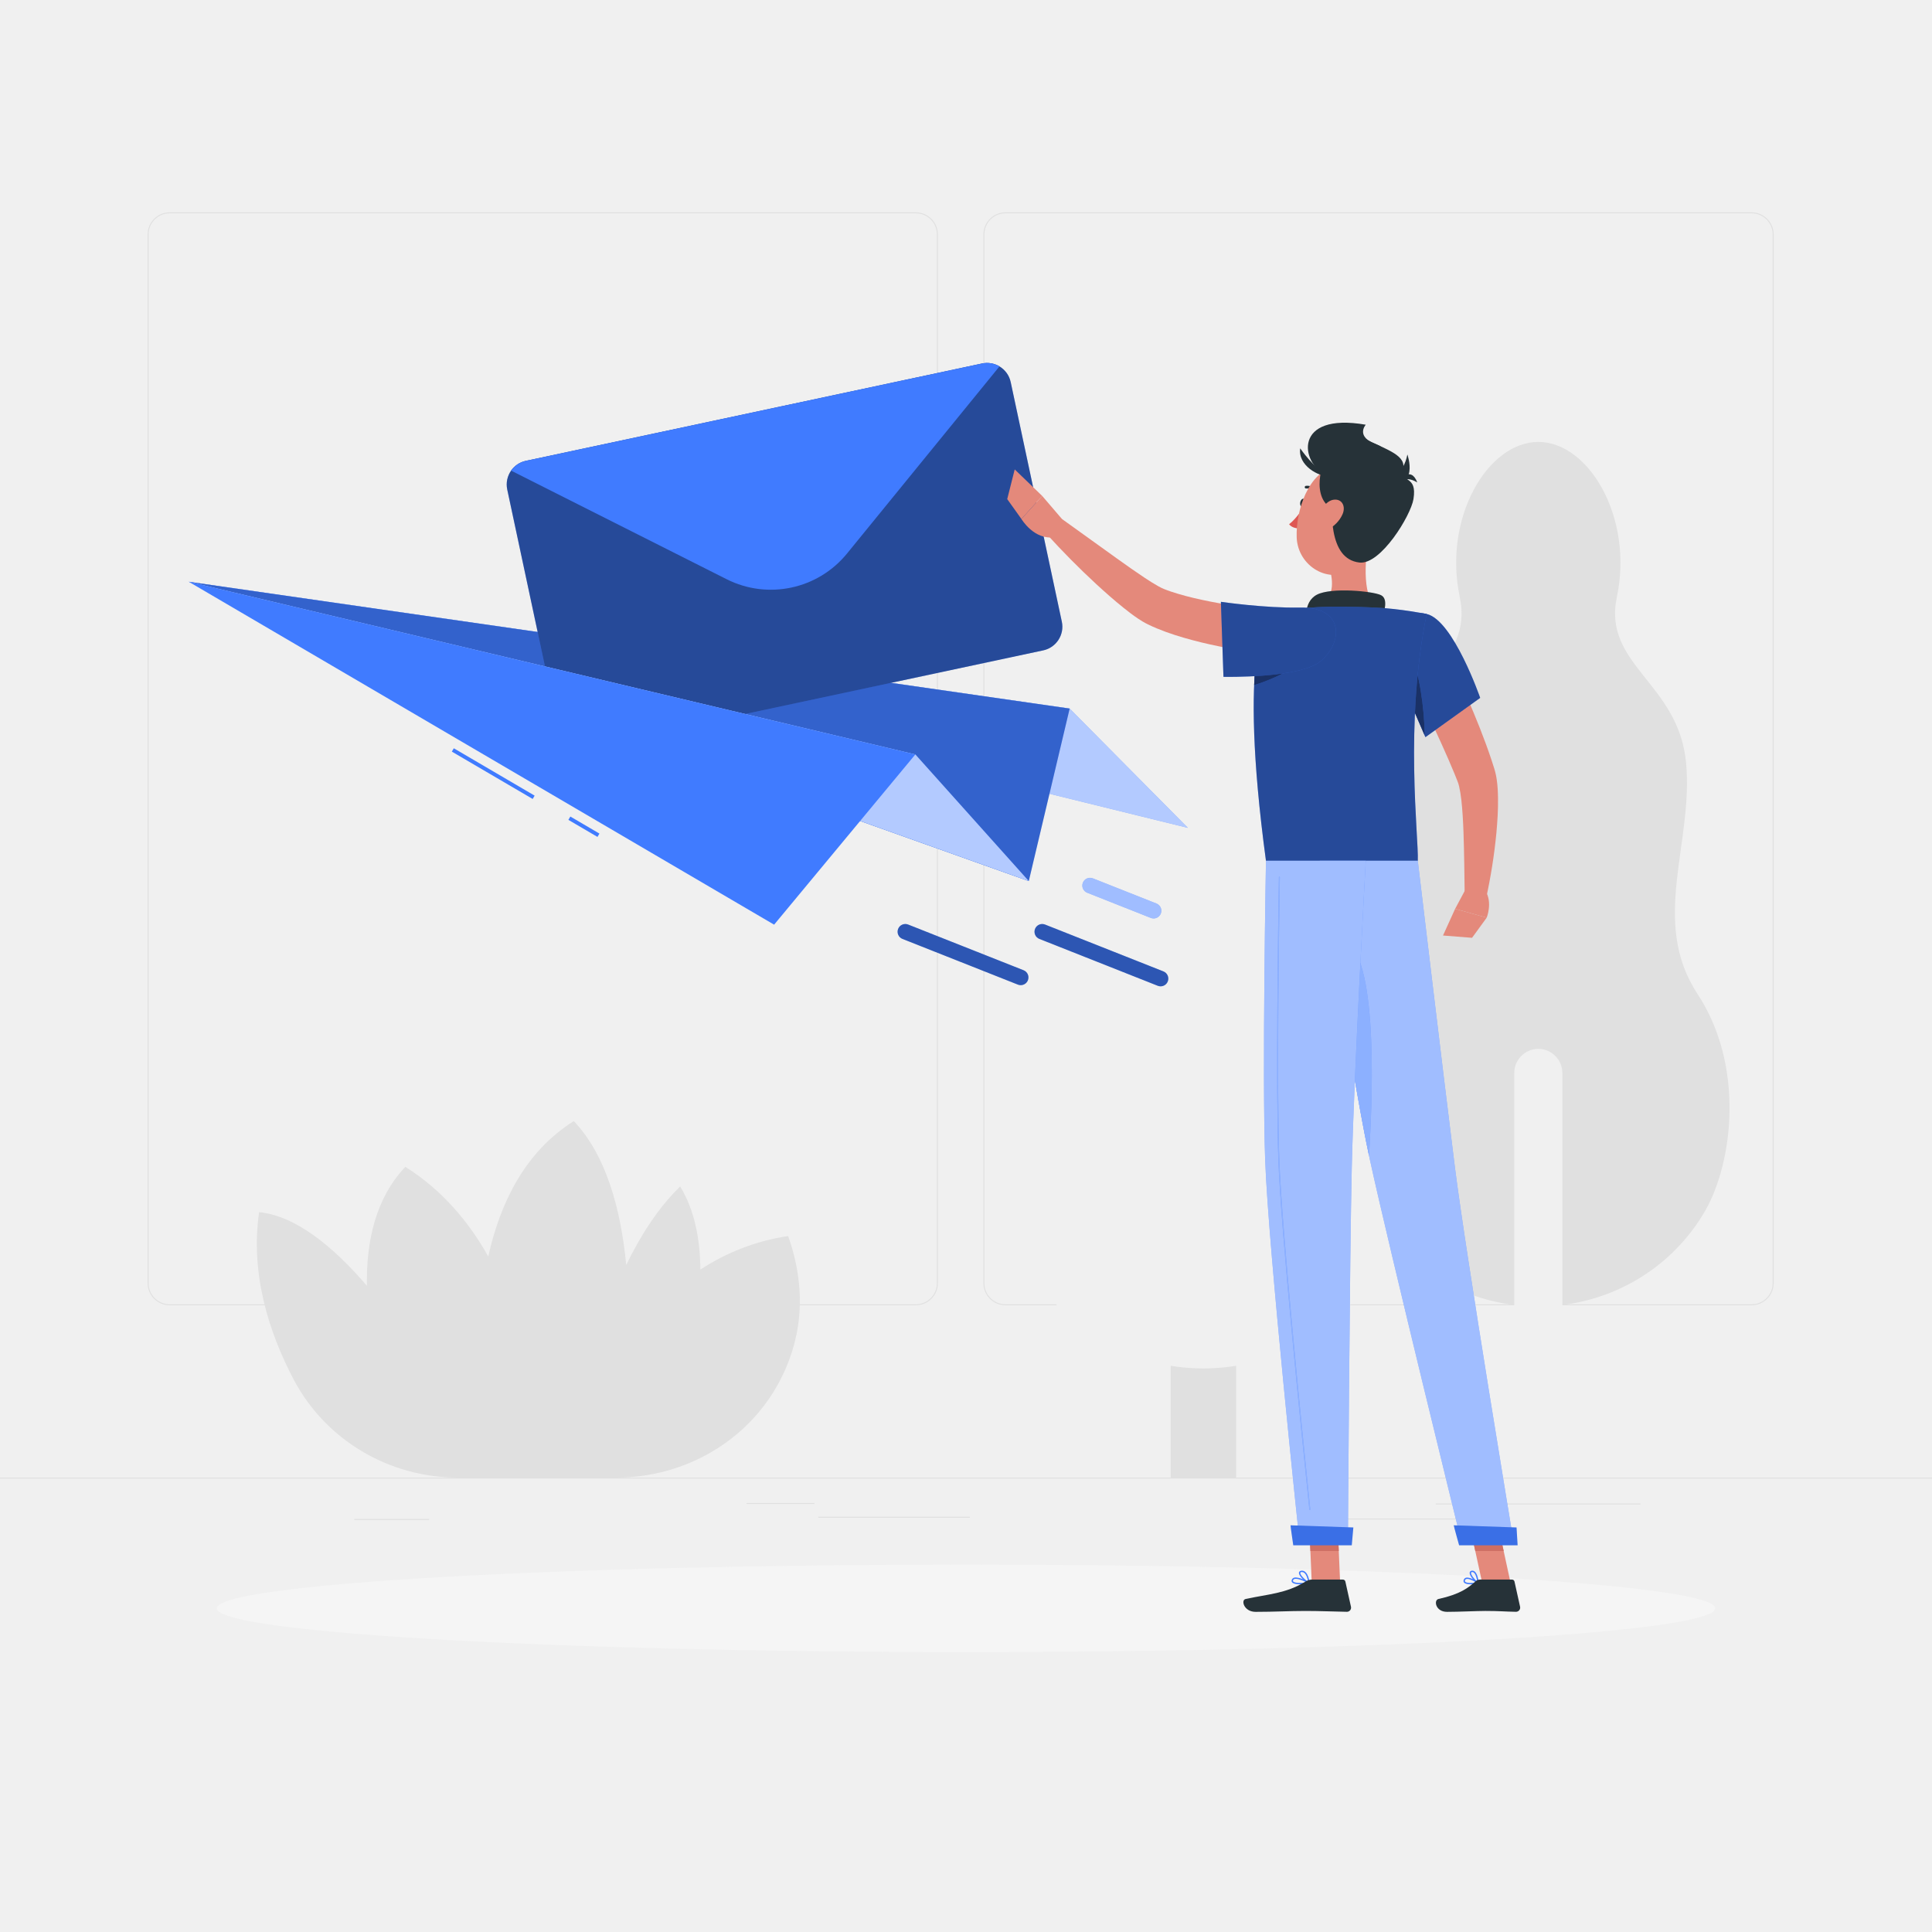
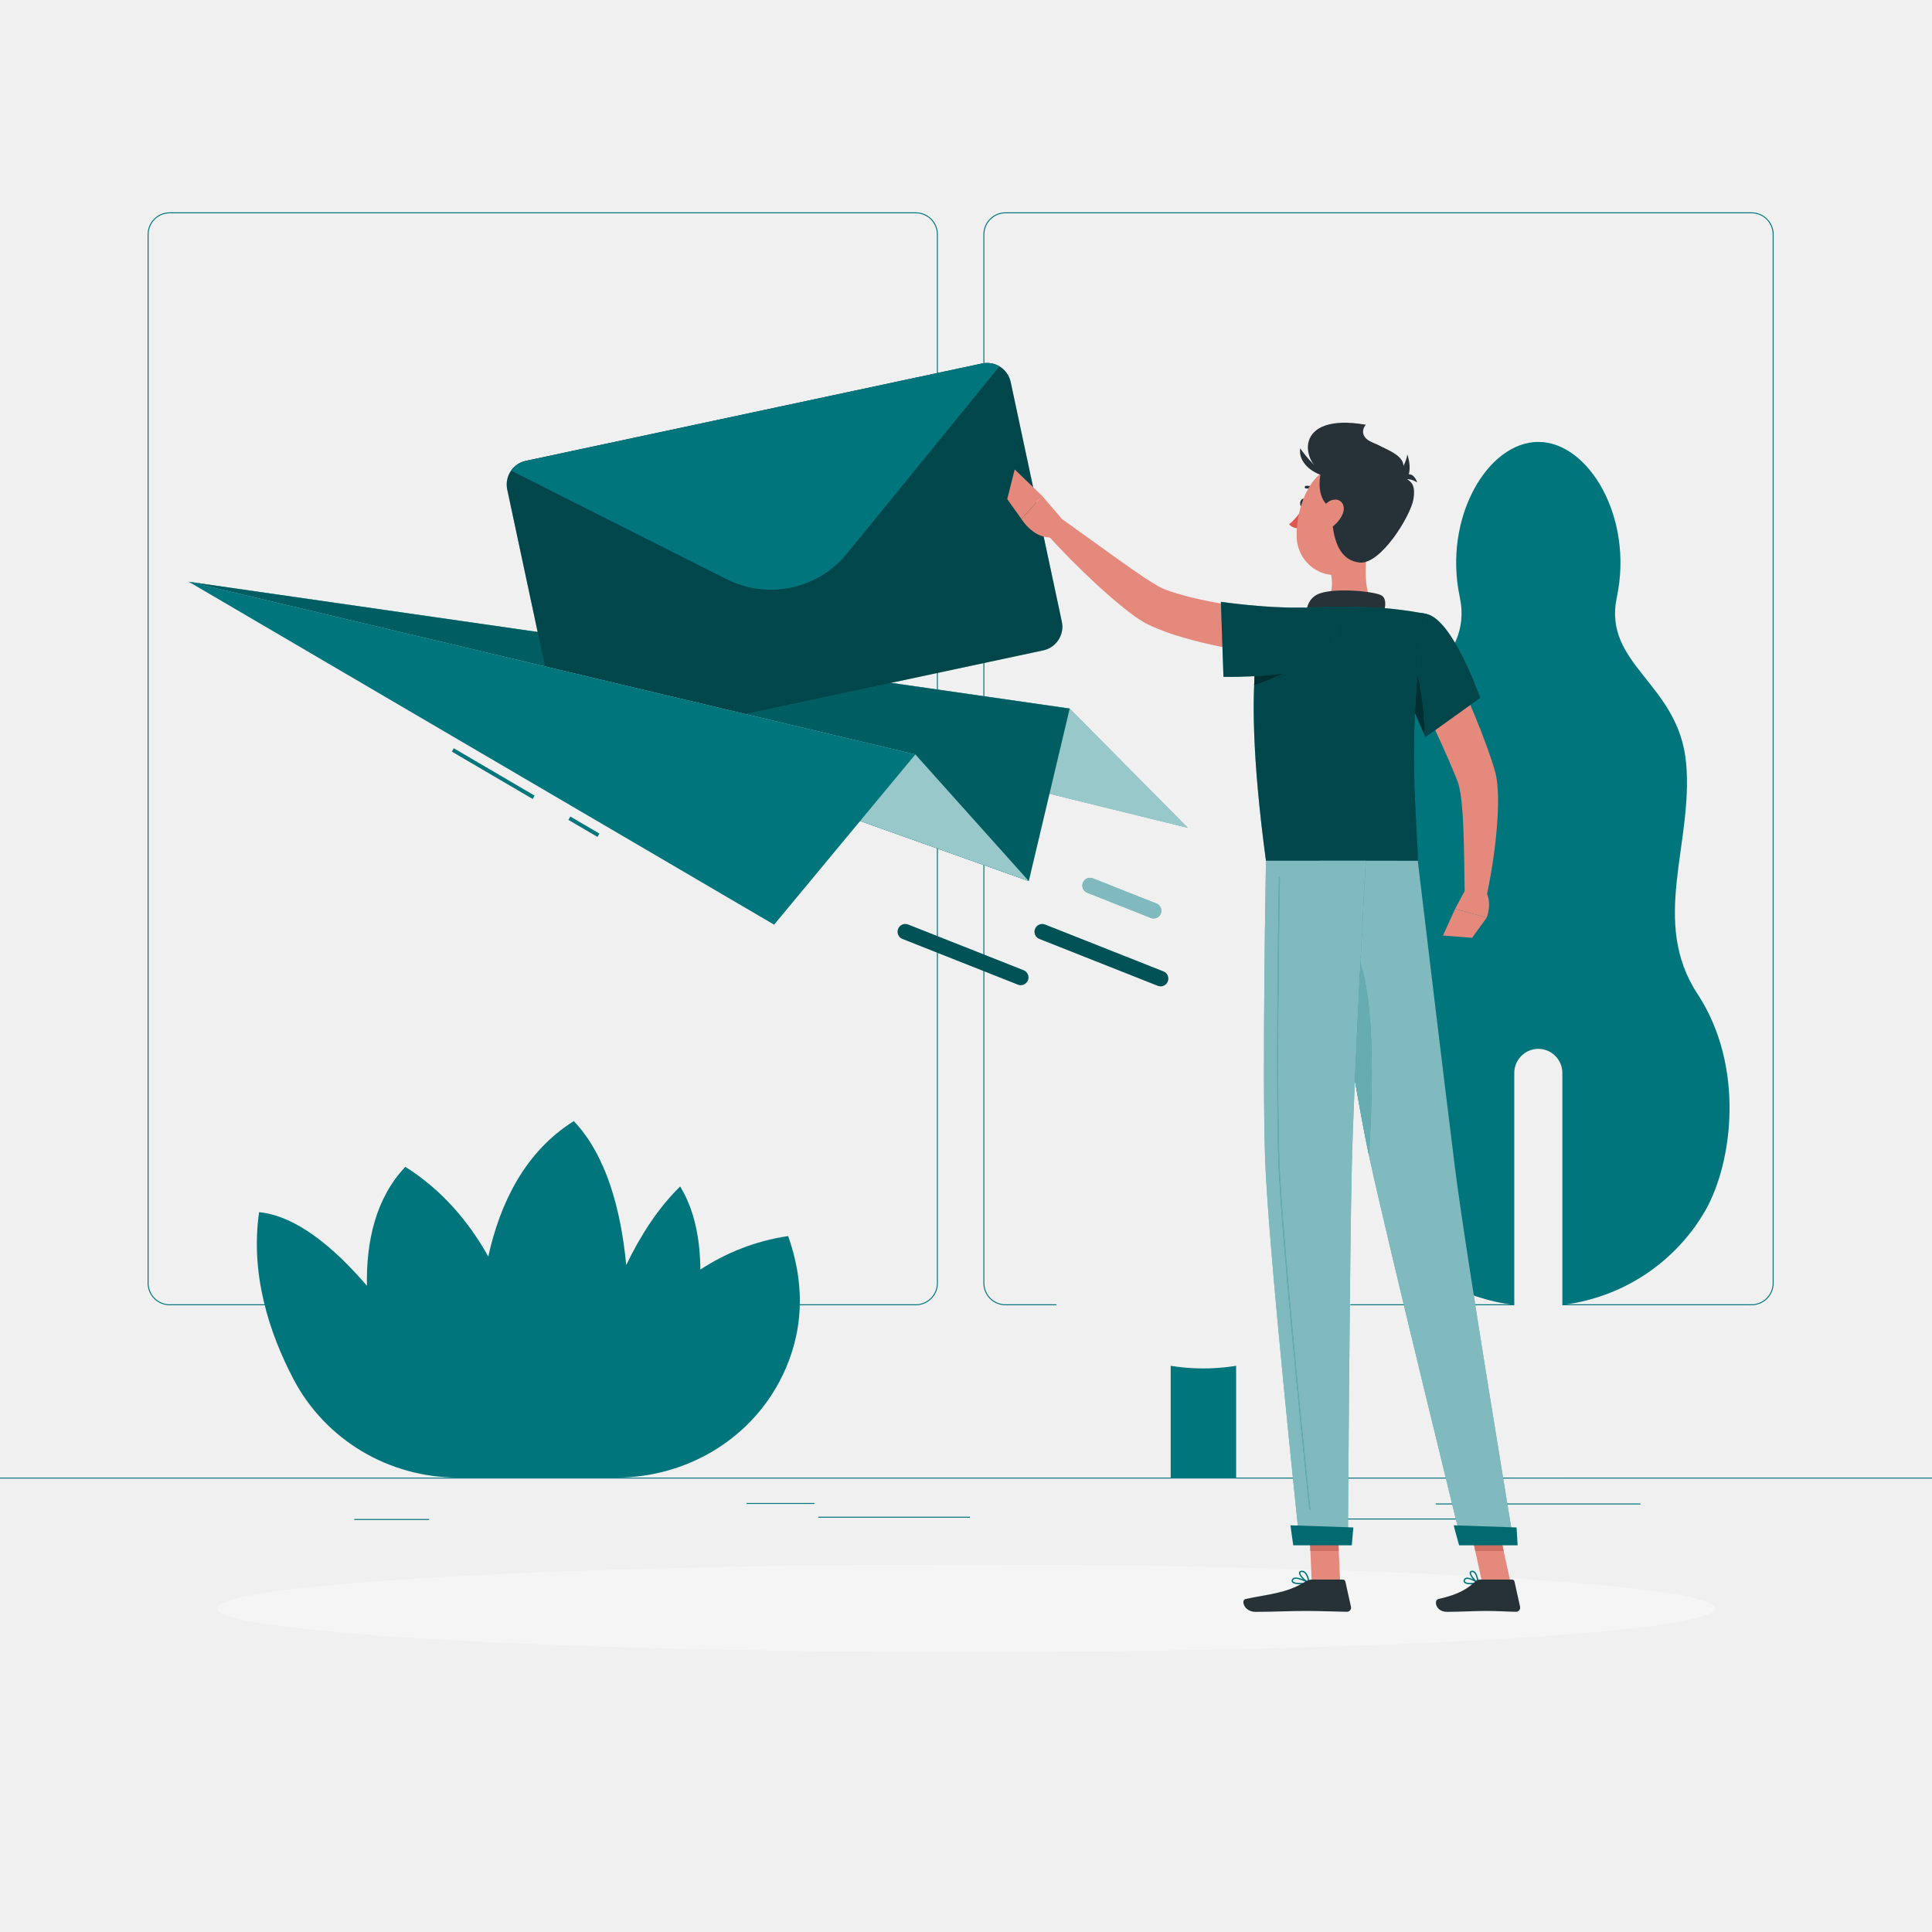
<svg xmlns="http://www.w3.org/2000/svg" version="1.1" x="0px" y="0px" viewBox="0 0 500 500" style="enable-background:new 0 0 500 500;" xml:space="preserve">
  <g id="Background_Complete">
    <g>
      <g>
        <g>
          <g>
-             <rect y="382.398" style="fill:#E0E0E0;" width="500" height="0.25" />
-             <rect x="343.263" y="392.989" style="fill:#E0E0E0;" width="34.404" height="0.25" />
-             <rect x="91.681" y="393.114" style="fill:#E0E0E0;" width="19.359" height="0.25" />
-             <rect x="211.761" y="392.528" style="fill:#E0E0E0;" width="39.239" height="0.25" />
-             <rect x="193.22" y="388.972" style="fill:#E0E0E0;" width="17.541" height="0.25" />
-             <rect x="371.57" y="389.097" style="fill:#E0E0E0;" width="52.985" height="0.25" />
-             <path style="fill:#E0E0E0;" d="M237.014,337.8H43.915c-3.147,0-5.708-2.561-5.708-5.708V60.66c0-3.147,2.561-5.708,5.708-5.708       h193.099c3.146,0,5.707,2.561,5.707,5.708v271.432C242.721,335.239,240.16,337.8,237.014,337.8z M43.915,55.203       c-3.01,0-5.458,2.448-5.458,5.458v271.432c0,3.01,2.448,5.458,5.458,5.458h193.099c3.009,0,5.457-2.448,5.457-5.458V60.66       c0-3.009-2.448-5.458-5.457-5.458H43.915z" />
-             <path style="fill:#E0E0E0;" d="M453.31,337.8H260.212c-3.146,0-5.707-2.561-5.707-5.708V60.66c0-3.147,2.561-5.708,5.707-5.708       H453.31c3.148,0,5.708,2.561,5.708,5.708v271.432C459.019,335.239,456.458,337.8,453.31,337.8z M260.212,55.203       c-3.009,0-5.457,2.448-5.457,5.458v271.432c0,3.01,2.448,5.458,5.457,5.458H453.31c3.01,0,5.458-2.448,5.458-5.458V60.66       c0-3.009-2.448-5.458-5.458-5.458H260.212z" />
+             <rect y="382.398" style="fill:#00757C;" width="500" height="0.25" />
+             <rect x="343.263" y="392.989" style="fill:#00757C;" width="34.404" height="0.25" />
+             <rect x="91.681" y="393.114" style="fill:#00757C;" width="19.359" height="0.25" />
+             <rect x="211.761" y="392.528" style="fill:#00757C;" width="39.239" height="0.25" />
+             <rect x="193.22" y="388.972" style="fill:#00757C;" width="17.541" height="0.25" />
+             <rect x="371.57" y="389.097" style="fill:#00757C;" width="52.985" height="0.25" />
+             <path style="fill:#00757C;" d="M237.014,337.8H43.915c-3.147,0-5.708-2.561-5.708-5.708V60.66c0-3.147,2.561-5.708,5.708-5.708       h193.099c3.146,0,5.707,2.561,5.707,5.708v271.432C242.721,335.239,240.16,337.8,237.014,337.8z M43.915,55.203       c-3.01,0-5.458,2.448-5.458,5.458v271.432c0,3.01,2.448,5.458,5.458,5.458h193.099c3.009,0,5.457-2.448,5.457-5.458V60.66       c0-3.009-2.448-5.458-5.457-5.458H43.915z" />
+             <path style="fill:#00757C;" d="M453.31,337.8H260.212c-3.146,0-5.707-2.561-5.707-5.708V60.66c0-3.147,2.561-5.708,5.707-5.708       H453.31c3.148,0,5.708,2.561,5.708,5.708v271.432C459.019,335.239,456.458,337.8,453.31,337.8z M260.212,55.203       c-3.009,0-5.457,2.448-5.457,5.458v271.432c0,3.01,2.448,5.458,5.457,5.458H453.31c3.01,0,5.458-2.448,5.458-5.458V60.66       c0-3.009-2.448-5.458-5.458-5.458H260.212z" />
          </g>
        </g>
      </g>
      <g>
        <g>
-           <path style="fill:#E0E0E0;" d="M439.313,257.228c-12.306-18.727-1.07-38.863-2.943-59.695      c-1.873-20.832-21.67-25.38-17.924-43.037c4.343-20.473-7.223-40.129-20.332-40.129c-13.109,0-24.675,19.656-20.332,40.129      c3.745,17.657-16.052,22.205-17.925,43.037c-1.873,20.832,9.364,40.967-2.943,59.695c-12.306,18.727-9.077,43.533-2.14,55.843      c1.911,3.391,4.16,6.394,6.613,9.05c19.681,21.314,53.774,21.314,73.455,0c2.452-2.656,4.702-5.658,6.613-9.05      C448.39,300.761,451.62,275.955,439.313,257.228z" />
+           <path style="fill:#00757C;" d="M439.313,257.228c-12.306-18.727-1.07-38.863-2.943-59.695      c-1.873-20.832-21.67-25.38-17.924-43.037c4.343-20.473-7.223-40.129-20.332-40.129c-13.109,0-24.675,19.656-20.332,40.129      c3.745,17.657-16.052,22.205-17.925,43.037c-1.873,20.832,9.364,40.967-2.943,59.695c-12.306,18.727-9.077,43.533-2.14,55.843      c1.911,3.391,4.16,6.394,6.613,9.05c19.681,21.314,53.774,21.314,73.455,0c2.452-2.656,4.702-5.658,6.613-9.05      C448.39,300.761,451.62,275.955,439.313,257.228z" />
          <path style="fill:#F0F0F0;" d="M404.333,382.398h-12.44V277.664c0-3.421,2.799-6.22,6.22-6.22h0c3.421,0,6.22,2.799,6.22,6.22      V382.398z" />
        </g>
        <g>
-           <path style="fill:#E0E0E0;" d="M319.909,382.398h-16.936V277.672c0-4.658,3.811-8.468,8.468-8.468l0,0      c4.658,0,8.468,3.811,8.468,8.468V382.398z" />
+           <path style="fill:#00757C;" d="M319.909,382.398h-16.936V277.672c0-4.658,3.811-8.468,8.468-8.468l0,0      c4.658,0,8.468,3.811,8.468,8.468V382.398z" />
          <circle style="fill:#F0F0F0;" cx="311.441" cy="301.979" r="52.168" />
          <ellipse transform="matrix(0.2411 -0.9705 0.9705 0.2411 -5.3395 555.9239)" style="fill:#F0F0F0;" cx="352.79" cy="281.376" rx="20.558" ry="20.558" />
          <ellipse transform="matrix(0.1608 -0.987 0.987 0.1608 -39.7411 491.6678)" style="fill:#F0F0F0;" cx="269.253" cy="269.204" rx="12.172" ry="12.173" />
          <circle style="fill:#F0F0F0;" cx="282.484" cy="262.901" r="8.543" />
        </g>
-         <path style="fill:#E0E0E0;" d="M203.97,319.892c-8.686,1.291-16.215,4.439-22.716,8.668c-0.062-7.915-1.511-15.433-5.231-21.504     c-5.663,5.519-10.25,12.656-13.955,20.333c-1.388-14.433-5.177-28.416-13.568-37.254c-12.572,7.908-19.052,21.089-22.134,35.048     c-5.009-8.945-11.92-17.201-21.463-23.204c-7.692,8.102-10.148,19.304-9.944,30.777c-8.738-10.173-18.443-18.116-27.902-19.049     c-2.329,16.115,2.631,31.308,8.934,43.288c8.268,15.713,24.716,25.404,42.472,25.404h41.085c17.511,0,33.928-9.343,42.144-24.806     C206.895,347.799,209.37,335.186,203.97,319.892z" />
+         <path style="fill:#00757C;" d="M203.97,319.892c-8.686,1.291-16.215,4.439-22.716,8.668c-0.062-7.915-1.511-15.433-5.231-21.504     c-5.663,5.519-10.25,12.656-13.955,20.333c-1.388-14.433-5.177-28.416-13.568-37.254c-12.572,7.908-19.052,21.089-22.134,35.048     c-5.009-8.945-11.92-17.201-21.463-23.204c-7.692,8.102-10.148,19.304-9.944,30.777c-8.738-10.173-18.443-18.116-27.902-19.049     c-2.329,16.115,2.631,31.308,8.934,43.288c8.268,15.713,24.716,25.404,42.472,25.404h41.085c17.511,0,33.928-9.343,42.144-24.806     C206.895,347.799,209.37,335.186,203.97,319.892z" />
        <path style="fill:#F0F0F0;" d="M192.256,112.139c5.077-14.871,1.047-25.458-11.364-25.458c-7.783,0-17.434,4.167-26.832,10.952     c-1.062-3.868-4.052-6.186-8.863-6.186c-8.466,0-20.136,7.162-29.291,17.267c-2.215-2.253-5.421-3.633-9.54-3.855     c-8.102-0.456-17.916,3.659-26.448,10.353c-0.739-1.12-2.006-1.823-3.755-1.927c-4.669-0.26-10.989,3.894-14.129,9.272     c-0.196,0.339-0.369,0.664-0.543,0.99h9.698h7.716h26.803h13.19h10.256h15.797h2.867h39.186h7.716     C195.119,118.858,194.29,114.938,192.256,112.139z" />
        <path style="fill:#F0F0F0;" d="M192.668,202.432c2.48-7.264,0.511-12.436-5.551-12.436c-3.802,0-8.516,2.036-13.106,5.35     c-0.518-1.889-1.979-3.021-4.329-3.021c-4.136,0-9.836,3.498-14.308,8.435c-1.082-1.1-2.648-1.775-4.66-1.883     c-3.958-0.223-8.751,1.788-12.919,5.057c-0.361-0.547-0.98-0.891-1.834-0.941c-2.281-0.127-5.368,1.902-6.902,4.529     c-0.096,0.165-0.18,0.324-0.265,0.484h4.737h3.769h13.093h6.443h5.01h7.717h1.4h19.141h3.769     C194.066,205.714,193.661,203.799,192.668,202.432z" />
        <path style="fill:#F0F0F0;" d="M342.767,147.493c-0.507-0.074-1.022-0.112-1.544-0.112c0.479-7.256-2.295-11.889-8.22-11.889     c-4.275,0-9.52,2.419-14.867,6.512c1.53-14.084-3.369-23.238-14.462-23.238c-8.949,0-20.277,5.954-31.467,15.666     c-0.98-5.526-4.277-8.838-9.817-8.838c-9.732,0-23.56,10.233-34.648,24.671c0,0-0.004,0.019-0.014,0     c-2.395-3.219-5.995-5.21-10.726-5.526c-9.266-0.651-20.772,5.228-30.973,14.81c-0.776-1.619-2.189-2.623-4.21-2.754     c-5.067-0.354-12.05,4.93-16.106,12.001h11.821h8.014h30.818h14.433h12.852h18.254h34.488h13.443h4.784h19.134h17.168     C355.271,158.08,351.807,148.703,342.767,147.493z" />
      </g>
    </g>
  </g>
  <g id="Background_Simple" style="display:none;">
-     <path style="display:inline;fill:#407BFF;" d="M141.496,158.117c-76.901,44.846-81.518,196.411,27.88,193.513   c48.915-1.296,63.207-52.589,107.342-70.593c41.443-16.905,77.167,17.021,119.053-21.396   c49.287-45.205,56.367-155.747-16.896-163.14c-31.896-3.219-44.198,28.626-72.068,35.676   C250.265,146.479,198.637,124.795,141.496,158.117z" />
+     <path style="display:inline;fill:#00757C;" d="M141.496,158.117c-76.901,44.846-81.518,196.411,27.88,193.513   c48.915-1.296,63.207-52.589,107.342-70.593c41.443-16.905,77.167,17.021,119.053-21.396   c49.287-45.205,56.367-155.747-16.896-163.14c-31.896-3.219-44.198,28.626-72.068,35.676   C250.265,146.479,198.637,124.795,141.496,158.117z" />
    <path style="display:inline;opacity:0.9;fill:#FFFFFF;" d="M141.496,158.117c-76.901,44.846-81.518,196.411,27.88,193.513   c48.915-1.296,63.207-52.589,107.342-70.593c41.443-16.905,77.167,17.021,119.053-21.396   c49.287-45.205,56.367-155.747-16.896-163.14c-31.896-3.219-44.198,28.626-72.068,35.676   C250.265,146.479,198.637,124.795,141.496,158.117z" />
  </g>
  <g id="Shadow">
    <ellipse style="fill:#F5F5F5;" cx="250" cy="416.238" rx="193.889" ry="11.323" />
  </g>
  <g id="Mail">
    <g>
      <g>
        <g>
-           <polygon style="fill:#407BFF;" points="48.856,150.562 276.827,183.377 307.422,214.252     " />
+           <polygon style="fill:#00757C;" points="48.856,150.562 276.827,183.377 307.422,214.252     " />
          <polygon style="opacity:0.6;fill:#FFFFFF;" points="48.856,150.562 276.827,183.377 307.422,214.252     " />
        </g>
        <g>
-           <polygon style="fill:#407BFF;" points="48.856,150.562 276.827,183.377 266.248,228.022     " />
+           <polygon style="fill:#00757C;" points="48.856,150.562 276.827,183.377 266.248,228.022     " />
          <polygon style="opacity:0.2;" points="48.856,150.562 276.827,183.377 266.248,228.022     " />
        </g>
        <g>
          <g>
-             <path style="fill:#407BFF;" d="M261.566,98.876l13.237,62.027c0.717,3.359-1.445,6.694-4.804,7.411L151.92,193.513       c-3.359,0.717-6.694-1.445-7.411-4.804l-13.237-62.027c-0.375-1.756,0.038-3.51,0.996-4.885       c0.878-1.246,2.205-2.184,3.808-2.526l118.079-25.199c1.603-0.342,3.198-0.028,4.508,0.751       C260.098,95.687,261.192,97.12,261.566,98.876z" />
+             <path style="fill:#00757C;" d="M261.566,98.876l13.237,62.027c0.717,3.359-1.445,6.694-4.804,7.411L151.92,193.513       c-3.359,0.717-6.694-1.445-7.411-4.804l-13.237-62.027c-0.375-1.756,0.038-3.51,0.996-4.885       c0.878-1.246,2.205-2.184,3.808-2.526l118.079-25.199c1.603-0.342,3.198-0.028,4.508,0.751       C260.098,95.687,261.192,97.12,261.566,98.876z" />
            <path style="opacity:0.4;" d="M261.566,98.876l13.237,62.027c0.717,3.359-1.445,6.694-4.804,7.411L151.92,193.513       c-3.359,0.717-6.694-1.445-7.411-4.804l-13.237-62.027c-0.375-1.756,0.038-3.51,0.996-4.885       c0.878-1.246,2.205-2.184,3.808-2.526l118.079-25.199c1.603-0.342,3.198-0.028,4.508,0.751       C260.098,95.687,261.192,97.12,261.566,98.876z" />
          </g>
-           <path style="fill:#407BFF;" d="M258.663,94.823l-39.457,48.432c-7.535,9.25-20.494,12.015-31.149,6.647l-55.79-28.106      c0.878-1.246,2.205-2.184,3.808-2.526l118.079-25.199C255.759,93.729,257.353,94.044,258.663,94.823z" />
+           <path style="fill:#00757C;" d="M258.663,94.823l-39.457,48.432c-7.535,9.25-20.494,12.015-31.149,6.647l-55.79-28.106      c0.878-1.246,2.205-2.184,3.808-2.526l118.079-25.199C255.759,93.729,257.353,94.044,258.663,94.823z" />
        </g>
        <g>
-           <polygon style="fill:#407BFF;" points="48.856,150.562 236.889,195.247 266.248,228.022     " />
+           <polygon style="fill:#00757C;" points="48.856,150.562 236.889,195.247 266.248,228.022     " />
          <polygon style="opacity:0.6;fill:#FFFFFF;" points="48.856,150.562 236.889,195.247 266.248,228.022     " />
        </g>
-         <rect x="127.154" y="188.076" transform="matrix(0.5055 -0.8628 0.8628 0.5055 -109.6119 209.1521)" style="fill:#407BFF;" width="1.001" height="24.247" />
-         <rect x="150.621" y="209.585" transform="matrix(0.5055 -0.8628 0.8628 0.5055 -109.8692 236.1929)" style="fill:#407BFF;" width="1.001" height="8.723" />
-         <polygon style="fill:#407BFF;" points="48.856,150.562 236.889,195.247 200.34,239.303    " />
+         <rect x="127.154" y="188.076" transform="matrix(0.5055 -0.8628 0.8628 0.5055 -109.6119 209.1521)" style="fill:#00757C;" width="1.001" height="24.247" />
+         <rect x="150.621" y="209.585" transform="matrix(0.5055 -0.8628 0.8628 0.5055 -109.8692 236.1929)" style="fill:#00757C;" width="1.001" height="8.723" />
+         <polygon style="fill:#00757C;" points="48.856,150.562 236.889,195.247 200.34,239.303    " />
      </g>
      <g>
        <g>
-           <path style="fill:#407BFF;" d="M300.359,255.262c-0.244,0-0.493-0.046-0.735-0.142l-30.634-12.128      c-1.027-0.406-1.53-1.568-1.123-2.596c0.406-1.026,1.563-1.532,2.596-1.123l30.634,12.128c1.027,0.406,1.53,1.568,1.123,2.596      C301.909,254.782,301.156,255.262,300.359,255.262z" />
+           <path style="fill:#00757C;" d="M300.359,255.262c-0.244,0-0.493-0.046-0.735-0.142l-30.634-12.128      c-1.027-0.406-1.53-1.568-1.123-2.596c0.406-1.026,1.563-1.532,2.596-1.123l30.634,12.128c1.027,0.406,1.53,1.568,1.123,2.596      C301.909,254.782,301.156,255.262,300.359,255.262z" />
          <path style="opacity:0.3;" d="M300.359,255.262c-0.244,0-0.493-0.046-0.735-0.142l-30.634-12.128      c-1.027-0.406-1.53-1.568-1.123-2.596c0.406-1.026,1.563-1.532,2.596-1.123l30.634,12.128c1.027,0.406,1.53,1.568,1.123,2.596      C301.909,254.782,301.156,255.262,300.359,255.262z" />
        </g>
        <g>
-           <path style="fill:#407BFF;" d="M298.555,237.695c-0.244,0-0.493-0.045-0.735-0.141l-16.452-6.514      c-1.027-0.406-1.53-1.568-1.123-2.596c0.405-1.026,1.564-1.532,2.596-1.123l16.452,6.514c1.027,0.406,1.53,1.568,1.123,2.596      C300.104,237.216,299.352,237.695,298.555,237.695z" />
+           <path style="fill:#00757C;" d="M298.555,237.695c-0.244,0-0.493-0.045-0.735-0.141l-16.452-6.514      c-1.027-0.406-1.53-1.568-1.123-2.596c0.405-1.026,1.564-1.532,2.596-1.123l16.452,6.514c1.027,0.406,1.53,1.568,1.123,2.596      C300.104,237.216,299.352,237.695,298.555,237.695z" />
          <path style="opacity:0.5;fill:#FFFFFF;" d="M298.555,237.695c-0.244,0-0.493-0.045-0.735-0.141l-16.452-6.514      c-1.027-0.406-1.53-1.568-1.123-2.596c0.405-1.026,1.564-1.532,2.596-1.123l16.452,6.514c1.027,0.406,1.53,1.568,1.123,2.596      C300.104,237.216,299.352,237.695,298.555,237.695z" />
        </g>
        <g>
-           <path style="fill:#407BFF;" d="M264.161,254.959c-0.244,0-0.493-0.046-0.735-0.142l-29.869-11.826      c-1.027-0.406-1.53-1.569-1.123-2.596c0.406-1.027,1.567-1.53,2.596-1.123l29.869,11.826c1.027,0.406,1.53,1.568,1.123,2.596      C265.711,254.48,264.958,254.959,264.161,254.959z" />
+           <path style="fill:#00757C;" d="M264.161,254.959c-0.244,0-0.493-0.046-0.735-0.142l-29.869-11.826      c-1.027-0.406-1.53-1.569-1.123-2.596c0.406-1.027,1.567-1.53,2.596-1.123l29.869,11.826c1.027,0.406,1.53,1.568,1.123,2.596      C265.711,254.48,264.958,254.959,264.161,254.959z" />
          <path style="opacity:0.3;" d="M264.161,254.959c-0.244,0-0.493-0.046-0.735-0.142l-29.869-11.826      c-1.027-0.406-1.53-1.569-1.123-2.596c0.406-1.027,1.567-1.53,2.596-1.123l29.869,11.826c1.027,0.406,1.53,1.568,1.123,2.596      C265.711,254.48,264.958,254.959,264.161,254.959z" />
        </g>
      </g>
    </g>
  </g>
  <g id="Character">
    <g>
      <path style="fill:#E4897B;" d="M372.301,164.821c2.648,5.174,5.079,10.349,7.387,15.654c2.291,5.305,4.466,10.665,6.339,16.291    l0.684,2.133c0.115,0.379,0.293,1.002,0.386,1.445c0.094,0.462,0.194,0.939,0.248,1.362c0.265,1.742,0.311,3.316,0.341,4.864    c0.049,3.084-0.159,6.025-0.416,8.95c-0.56,5.841-1.471,11.524-2.723,17.223l-5.482-0.608c-0.071-5.633-0.124-11.321-0.319-16.87    c-0.099-2.769-0.257-5.532-0.538-8.137c-0.142-1.294-0.351-2.563-0.594-3.625c-0.057-0.281-0.132-0.495-0.196-0.727    c-0.078-0.248-0.113-0.306-0.221-0.603l-0.754-1.891c-2.089-5.06-4.441-10.165-6.839-15.244l-7.259-15.233L372.301,164.821z" />
      <path style="fill:#E4897B;" d="M379.143,230.42l-2.56,4.788l8.176,2.281c0,0,1.557-3.852-0.297-6.889L379.143,230.42z" />
      <polygon style="fill:#E4897B;" points="373.448,242.111 380.966,242.705 384.76,237.49 376.583,235.208   " />
      <path style="fill:#263238;" d="M337.873,130.264c-0.118,0.581-0.521,0.989-0.901,0.912c-0.38-0.077-0.592-0.61-0.474-1.191    c0.118-0.581,0.521-0.989,0.901-0.912C337.779,129.151,337.991,129.684,337.873,130.264z" />
      <path style="fill:#DE5753;" d="M337.405,131.264c0,0-2.001,3.082-3.783,4.402c0.832,1.168,2.668,1.085,2.668,1.085    L337.405,131.264z" />
      <path style="fill:#263238;" d="M340.654,127.472c-0.094,0-0.187-0.038-0.256-0.112c-1.041-1.128-2.278-0.944-2.333-0.938    c-0.184,0.033-0.368-0.097-0.399-0.287c-0.031-0.189,0.096-0.368,0.284-0.4c0.066-0.012,1.652-0.263,2.96,1.151    c0.13,0.141,0.121,0.361-0.02,0.492C340.823,127.441,340.739,127.472,340.654,127.472z" />
      <path style="fill:#E4897B;" d="M354.414,138.432c-1.054,5.374-2.105,15.222,1.655,18.808c0,0-1.469,5.452-11.455,5.452    c-10.981,0-5.248-5.451-5.248-5.451c5.993-1.431,5.838-5.878,4.794-10.053L354.414,138.432z" />
      <path style="fill:#263238;" d="M357.577,160.634c0.793-2.634,1.666-5.648-0.14-6.592c-1.987-1.039-12.862-2.098-16.612-0.148    c-3.75,1.95-2.686,7.292-2.686,7.292L357.577,160.634z" />
-       <path style="fill:#407BFF;" d="M380.643,410.021c-0.753,0-1.48-0.115-1.764-0.485c-0.119-0.155-0.215-0.425,0.006-0.826    c0.115-0.21,0.3-0.347,0.546-0.405c1.079-0.248,3.102,1.138,3.188,1.196c0.057,0.039,0.085,0.107,0.072,0.176    c-0.013,0.067-0.063,0.121-0.13,0.137C382.184,409.903,381.401,410.021,380.643,410.021z M379.725,408.62    c-0.076,0-0.148,0.007-0.214,0.023c-0.148,0.035-0.254,0.112-0.321,0.234c-0.157,0.286-0.064,0.407-0.034,0.447    c0.314,0.412,1.816,0.419,2.912,0.233C381.435,409.168,380.393,408.62,379.725,408.62z" />
-       <path style="fill:#407BFF;" d="M382.52,409.817c-0.028,0-0.057-0.007-0.083-0.021c-0.76-0.412-2.23-2.021-2.075-2.841    c0.028-0.148,0.138-0.405,0.554-0.457c0.264-0.03,0.519,0.042,0.741,0.224c0.854,0.697,1.029,2.817,1.037,2.907    c0.005,0.063-0.025,0.125-0.079,0.159C382.586,409.809,382.553,409.817,382.52,409.817z M381.036,406.84    c-0.025,0-0.052,0.001-0.078,0.005c-0.227,0.027-0.246,0.132-0.255,0.176c-0.091,0.485,0.845,1.701,1.601,2.273    c-0.086-0.619-0.32-1.854-0.868-2.302C381.31,406.89,381.18,406.84,381.036,406.84z" />
-       <path style="fill:#407BFF;" d="M336.528,410.022c-0.942,0-1.852-0.13-2.157-0.554c-0.107-0.148-0.191-0.401,0.014-0.761    c0.115-0.202,0.302-0.339,0.553-0.407c1.216-0.325,3.79,1.131,3.898,1.193c0.063,0.035,0.097,0.106,0.085,0.179    c-0.012,0.071-0.066,0.128-0.138,0.143C338.314,409.908,337.407,410.022,336.528,410.022z M335.364,408.596    c-0.122,0-0.235,0.013-0.336,0.04c-0.161,0.044-0.272,0.123-0.341,0.243c-0.124,0.217-0.079,0.323-0.034,0.385    c0.331,0.459,2.186,0.483,3.564,0.293C337.536,409.207,336.223,408.596,335.364,408.596z" />
-       <path style="fill:#407BFF;" d="M338.749,409.817c-0.024,0-0.049-0.005-0.071-0.015c-0.886-0.397-2.642-1.985-2.509-2.817    c0.032-0.195,0.17-0.438,0.648-0.486c0.355-0.034,0.68,0.064,0.965,0.298c0.935,0.768,1.132,2.746,1.14,2.83    c0.006,0.061-0.021,0.122-0.071,0.158C338.82,409.807,338.785,409.817,338.749,409.817z M336.957,406.84    c-0.034,0-0.069,0.002-0.105,0.005c-0.313,0.032-0.333,0.155-0.34,0.196c-0.08,0.499,1.113,1.747,2.018,2.29    c-0.094-0.577-0.356-1.762-0.97-2.266C337.376,406.914,337.178,406.84,336.957,406.84z" />
+       <path style="fill:#00757C;" d="M380.643,410.021c-0.753,0-1.48-0.115-1.764-0.485c-0.119-0.155-0.215-0.425,0.006-0.826    c0.115-0.21,0.3-0.347,0.546-0.405c1.079-0.248,3.102,1.138,3.188,1.196c0.057,0.039,0.085,0.107,0.072,0.176    c-0.013,0.067-0.063,0.121-0.13,0.137C382.184,409.903,381.401,410.021,380.643,410.021z M379.725,408.62    c-0.076,0-0.148,0.007-0.214,0.023c-0.148,0.035-0.254,0.112-0.321,0.234c-0.157,0.286-0.064,0.407-0.034,0.447    c0.314,0.412,1.816,0.419,2.912,0.233C381.435,409.168,380.393,408.62,379.725,408.62z" />
+       <path style="fill:#00757C;" d="M382.52,409.817c-0.028,0-0.057-0.007-0.083-0.021c-0.76-0.412-2.23-2.021-2.075-2.841    c0.028-0.148,0.138-0.405,0.554-0.457c0.264-0.03,0.519,0.042,0.741,0.224c0.854,0.697,1.029,2.817,1.037,2.907    c0.005,0.063-0.025,0.125-0.079,0.159C382.586,409.809,382.553,409.817,382.52,409.817z M381.036,406.84    c-0.025,0-0.052,0.001-0.078,0.005c-0.227,0.027-0.246,0.132-0.255,0.176c-0.091,0.485,0.845,1.701,1.601,2.273    c-0.086-0.619-0.32-1.854-0.868-2.302C381.31,406.89,381.18,406.84,381.036,406.84z" />
+       <path style="fill:#00757C;" d="M336.528,410.022c-0.942,0-1.852-0.13-2.157-0.554c-0.107-0.148-0.191-0.401,0.014-0.761    c0.115-0.202,0.302-0.339,0.553-0.407c1.216-0.325,3.79,1.131,3.898,1.193c0.063,0.035,0.097,0.106,0.085,0.179    c-0.012,0.071-0.066,0.128-0.138,0.143C338.314,409.908,337.407,410.022,336.528,410.022z M335.364,408.596    c-0.122,0-0.235,0.013-0.336,0.04c-0.161,0.044-0.272,0.123-0.341,0.243c-0.124,0.217-0.079,0.323-0.034,0.385    c0.331,0.459,2.186,0.483,3.564,0.293C337.536,409.207,336.223,408.596,335.364,408.596z" />
+       <path style="fill:#00757C;" d="M338.749,409.817c-0.024,0-0.049-0.005-0.071-0.015c-0.886-0.397-2.642-1.985-2.509-2.817    c0.032-0.195,0.17-0.438,0.648-0.486c0.355-0.034,0.68,0.064,0.965,0.298c0.935,0.768,1.132,2.746,1.14,2.83    c0.006,0.061-0.021,0.122-0.071,0.158C338.82,409.807,338.785,409.817,338.749,409.817z M336.957,406.84    c-0.034,0-0.069,0.002-0.105,0.005c-0.313,0.032-0.333,0.155-0.34,0.196c-0.08,0.499,1.113,1.747,2.018,2.29    c-0.094-0.577-0.356-1.762-0.97-2.266C337.376,406.914,337.178,406.84,336.957,406.84z" />
      <polygon style="fill:#E4897B;" points="346.827,409.644 339.481,409.644 338.749,392.632 346.095,392.632   " />
      <polygon style="fill:#E4897B;" points="390.936,409.644 383.589,409.644 379.897,392.632 387.243,392.632   " />
      <path style="fill:#263238;" d="M383.067,408.793h8.253c0.3,0,0.56,0.209,0.626,0.502l1.451,6.53    c0.151,0.677-0.382,1.318-1.076,1.306c-2.881-0.049-4.281-0.219-7.911-0.219c-2.233,0-6.833,0.232-9.917,0.232    c-3.016,0-3.486-3.049-2.224-3.325c5.66-1.238,7.793-2.946,9.605-4.575C382.201,408.951,382.628,408.793,383.067,408.793z" />
      <path style="fill:#263238;" d="M339.529,408.793h8.023c0.3,0,0.56,0.209,0.626,0.502l1.451,6.53    c0.15,0.677-0.364,1.318-1.057,1.307c-2.894-0.049-7.076-0.219-10.713-0.219c-4.253,0-7.926,0.232-12.914,0.232    c-3.016,0-3.853-3.049-2.59-3.325c5.747-1.257,10.439-1.392,15.406-4.454C338.299,409.033,338.895,408.793,339.529,408.793z" />
      <path style="fill:#E4897B;" d="M335.982,170.144c-6.229-0.487-12.217-1.293-18.307-2.434c-3.031-0.582-6.068-1.233-9.103-2.05    c-3.04-0.815-6.085-1.739-9.163-3.024c-0.769-0.316-1.546-0.671-2.322-1.04c-0.973-0.481-1.782-0.981-2.494-1.455    c-1.445-0.954-2.681-1.938-3.912-2.919c-2.446-1.959-4.723-3.995-6.969-6.053c-4.472-4.136-8.715-8.417-12.801-12.921l3.679-4.11    l14.509,10.427c2.395,1.727,4.812,3.413,7.19,5.004c1.185,0.787,2.396,1.534,3.498,2.156c0.559,0.317,1.056,0.554,1.44,0.706    c0.595,0.233,1.197,0.463,1.829,0.674c5.079,1.694,10.822,2.782,16.526,3.701c5.711,0.904,11.611,1.648,17.31,2.239    L335.982,170.144z" />
      <g>
-         <path style="fill:#407BFF;" d="M369.223,158.901c6.885,1.579,13.847,21.71,13.847,21.71l-14.173,10.166     c0,0-3.959-9.376-7.854-17.576C356.961,164.609,362.183,157.287,369.223,158.901z" />
+         <path style="fill:#00757C;" d="M369.223,158.901c6.885,1.579,13.847,21.71,13.847,21.71l-14.173,10.166     c0,0-3.959-9.376-7.854-17.576C356.961,164.609,362.183,157.287,369.223,158.901z" />
        <path style="opacity:0.4;" d="M369.223,158.901c6.885,1.579,13.847,21.71,13.847,21.71l-14.173,10.166     c0,0-3.959-9.376-7.854-17.576C356.961,164.609,362.183,157.287,369.223,158.901z" />
      </g>
      <g>
-         <path style="fill:#407BFF;" d="M365.25,169.9l-2.81,6.29c2.91,6.28,5.57,12.5,6.28,14.16     C368.62,182.92,367.21,173.7,365.25,169.9z" />
+         <path style="fill:#00757C;" d="M365.25,169.9l-2.81,6.29c2.91,6.28,5.57,12.5,6.28,14.16     C368.62,182.92,367.21,173.7,365.25,169.9z" />
        <path style="opacity:0.6;" d="M365.25,169.9l-2.81,6.29c2.91,6.28,5.57,12.5,6.28,14.16C368.62,182.92,367.21,173.7,365.25,169.9     z" />
      </g>
      <g>
-         <path style="fill:#407BFF;" d="M328.066,159.279c0,0-7.819,8.832-0.435,63.497c11.839,0,33.532,0,39.293,0     c0.271-6.032-3.519-35.456,2.298-63.876c0,0-6.735-1.352-13.154-1.661c-5.021-0.242-12.289-0.402-16.703,0.001     C333.547,157.771,328.066,159.279,328.066,159.279z" />
+         <path style="fill:#00757C;" d="M328.066,159.279c0,0-7.819,8.832-0.435,63.497c11.839,0,33.532,0,39.293,0     c0.271-6.032-3.519-35.456,2.298-63.876c0,0-6.735-1.352-13.154-1.661c-5.021-0.242-12.289-0.402-16.703,0.001     C333.547,157.771,328.066,159.279,328.066,159.279z" />
        <path style="opacity:0.4;" d="M328.066,159.279c0,0-7.819,8.832-0.435,63.497c11.839,0,33.532,0,39.293,0     c0.271-6.032-3.519-35.456,2.298-63.876c0,0-6.735-1.352-13.154-1.661c-5.021-0.242-12.289-0.402-16.703,0.001     C333.547,157.771,328.066,159.279,328.066,159.279z" />
      </g>
      <g>
-         <path style="fill:#407BFF;" d="M325.16,169.9c-0.26,2.07-0.46,4.52-0.59,7.41c3.25-1.01,7.29-2.63,10.94-5.14L325.16,169.9z" />
+         <path style="fill:#00757C;" d="M325.16,169.9c-0.26,2.07-0.46,4.52-0.59,7.41c3.25-1.01,7.29-2.63,10.94-5.14L325.16,169.9z" />
        <path style="opacity:0.6;" d="M325.16,169.9c-0.26,2.07-0.46,4.52-0.59,7.41c3.25-1.01,7.29-2.63,10.94-5.14L325.16,169.9z" />
      </g>
      <g>
-         <path style="fill:#407BFF;" d="M341.968,170.972c-5.257,4.658-25.339,4.192-25.339,4.192l-0.662-19.414     c0,0,11.385,1.669,20.469,1.484C347.658,157.007,347.737,165.86,341.968,170.972z" />
+         <path style="fill:#00757C;" d="M341.968,170.972c-5.257,4.658-25.339,4.192-25.339,4.192l-0.662-19.414     c0,0,11.385,1.669,20.469,1.484C347.658,157.007,347.737,165.86,341.968,170.972z" />
        <path style="opacity:0.4;" d="M341.968,170.972c-5.257,4.658-25.339,4.192-25.339,4.192l-0.662-19.414     c0,0,11.385,1.669,20.469,1.484C347.658,157.007,347.737,165.86,341.968,170.972z" />
      </g>
      <path style="fill:#E4897B;" d="M274.769,134.238l-5.043-5.887l-5.383,5.962c0,0,3.314,5.575,8.592,4.695L274.769,134.238z" />
      <polygon style="fill:#E4897B;" points="262.607,121.485 260.667,129.167 264.343,134.314 269.726,128.351   " />
      <g>
        <polygon style="fill:#CE6F64;" points="338.751,392.636 339.127,401.405 346.476,401.405 346.1,392.636    " />
        <polygon style="fill:#CE6F64;" points="387.246,392.636 379.896,392.636 381.803,401.405 389.153,401.405    " />
      </g>
      <path style="fill:#263238;" d="M343.173,122.962c-6.59-3.045-8.673-16.337,10.285-13.045c0,0-2.857,3.167,2.947,5.167    C362.208,117.083,357.35,129.514,343.173,122.962z" />
      <path style="fill:#E4897B;" d="M357.491,132.97c-1.887,7.042-2.634,11.26-6.98,14.189c-6.537,4.405-14.676-0.65-14.931-8.115    c-0.229-6.719,2.896-17.107,10.453-18.526C353.479,119.12,359.379,125.928,357.491,132.97z" />
      <path style="fill:#263238;" d="M353.2,113.495c4.486,2.509,10.568,4.005,9.957,7.562c-0.747,4.348,3.677,1.628,2.647,8.106    c-0.673,4.23-8.475,17.048-13.967,16.422c-8.256-0.941-7.21-13.552-7.237-20.179C344.583,121.5,344.4,108.574,353.2,113.495z" />
      <path style="fill:#263238;" d="M343.61,119.111c-2,0.472-4.651,12,3.096,13.056C355.623,133.382,343.61,119.111,343.61,119.111z" />
      <path style="fill:#263238;" d="M343.813,123.203c-2.451,0.216-7.979-2.734-7.319-7.171    C336.493,116.033,340.016,121.224,343.813,123.203z" />
      <path style="fill:#E4897B;" d="M347.446,133.088c-0.767,1.749-2.219,3.125-3.624,3.857c-2.114,1.1-3.301-0.509-2.823-2.623    c0.43-1.903,2.049-4.769,4.222-5.004C347.364,129.086,348.323,131.088,347.446,133.088z" />
      <path style="fill:#263238;" d="M358.446,124.949c1.484-0.755,4.864-2.467,5.785-7.324    C364.231,117.624,367.532,126.84,358.446,124.949z" />
      <path style="fill:#263238;" d="M366.793,124.852c-0.741-0.434-2.423-1.423-4.786-0.472    C362.007,124.38,365.086,120.385,366.793,124.852z" />
      <g>
-         <path style="fill:#407BFF;" d="M341.57,222.777c0,0,8.337,56.142,12.914,77.175c5.012,23.033,23.895,99.755,23.895,99.755h13.455     c0,0-12.451-74.863-15.311-97.667c-3.104-24.75-9.599-79.263-9.599-79.263H341.57z" />
+         <path style="fill:#00757C;" d="M341.57,222.777c0,0,8.337,56.142,12.914,77.175c5.012,23.033,23.895,99.755,23.895,99.755h13.455     c0,0-12.451-74.863-15.311-97.667c-3.104-24.75-9.599-79.263-9.599-79.263H341.57z" />
        <path style="opacity:0.5;fill:#FFFFFF;" d="M341.57,222.777c0,0,8.337,56.142,12.914,77.175     c5.012,23.033,23.895,99.755,23.895,99.755h13.455c0,0-12.451-74.863-15.311-97.667c-3.104-24.75-9.599-79.263-9.599-79.263     H341.57z" />
      </g>
      <g>
-         <path style="fill:#407BFF;" d="M376.23,394.75c-0.057,0,1.389,5.167,1.389,5.167h15.138l-0.278-4.611L376.23,394.75z" />
+         <path style="fill:#00757C;" d="M376.23,394.75c-0.057,0,1.389,5.167,1.389,5.167h15.138l-0.278-4.611L376.23,394.75z" />
        <path style="opacity:0.1;" d="M376.23,394.75c-0.057,0,1.389,5.167,1.389,5.167h15.138l-0.278-4.611L376.23,394.75z" />
      </g>
      <g>
-         <path style="fill:#407BFF;" d="M346.839,242.78c9.64,1.89,8.62,37.84,7.46,56.33c-2.78-13.07-6.85-38.22-9.63-56.07     C345.309,242.72,346.029,242.62,346.839,242.78z" />
+         <path style="fill:#00757C;" d="M346.839,242.78c9.64,1.89,8.62,37.84,7.46,56.33c-2.78-13.07-6.85-38.22-9.63-56.07     C345.309,242.72,346.029,242.62,346.839,242.78z" />
        <path style="opacity:0.4;fill:#FFFFFF;" d="M346.839,242.78c9.64,1.89,8.62,37.84,7.46,56.33c-2.78-13.07-6.85-38.22-9.63-56.07     C345.309,242.72,346.029,242.62,346.839,242.78z" />
      </g>
      <g>
-         <path style="fill:#407BFF;" d="M327.632,222.777c0,0-1.012,54.927-0.213,77.33c0.831,23.302,8.97,99.601,8.97,99.601h12.445     c0,0,0.457-74.937,1.01-97.822c0.604-24.949,3.616-79.108,3.616-79.108H327.632z" />
+         <path style="fill:#00757C;" d="M327.632,222.777c0,0-1.012,54.927-0.213,77.33c0.831,23.302,8.97,99.601,8.97,99.601h12.445     c0,0,0.457-74.937,1.01-97.822c0.604-24.949,3.616-79.108,3.616-79.108H327.632z" />
        <path style="opacity:0.5;fill:#FFFFFF;" d="M327.632,222.777c0,0-1.012,54.927-0.213,77.33c0.831,23.302,8.97,99.601,8.97,99.601     h12.445c0,0,0.457-74.937,1.01-97.822c0.604-24.949,3.616-79.108,3.616-79.108H327.632z" />
      </g>
      <g>
-         <path style="fill:#407BFF;" d="M338.981,390.768c-0.063,0-0.117-0.048-0.124-0.112c-2.193-21.117-7.366-72.213-8.021-90.544     c-0.667-18.711-0.061-60.69,0.141-73.111c0.001-0.068,0.057-0.123,0.125-0.123c0.001,0,0.001,0,0.002,0     c0.069,0.001,0.124,0.058,0.123,0.127c-0.202,12.419-0.808,54.393-0.141,73.097c0.654,18.324,5.825,69.413,8.019,90.528     c0.008,0.068-0.042,0.13-0.111,0.137C338.99,390.768,338.985,390.768,338.981,390.768z" />
+         <path style="fill:#00757C;" d="M338.981,390.768c-0.063,0-0.117-0.048-0.124-0.112c-2.193-21.117-7.366-72.213-8.021-90.544     c-0.667-18.711-0.061-60.69,0.141-73.111c0.001-0.068,0.057-0.123,0.125-0.123c0.001,0,0.001,0,0.002,0     c0.069,0.001,0.124,0.058,0.123,0.127c-0.202,12.419-0.808,54.393-0.141,73.097c0.654,18.324,5.825,69.413,8.019,90.528     c0.008,0.068-0.042,0.13-0.111,0.137C338.99,390.768,338.985,390.768,338.981,390.768z" />
        <path style="opacity:0.4;fill:#FFFFFF;" d="M338.981,390.768c-0.063,0-0.117-0.048-0.124-0.112     c-2.193-21.117-7.366-72.213-8.021-90.544c-0.667-18.711-0.061-60.69,0.141-73.111c0.001-0.068,0.057-0.123,0.125-0.123     c0.001,0,0.001,0,0.002,0c0.069,0.001,0.124,0.058,0.123,0.127c-0.202,12.419-0.808,54.393-0.141,73.097     c0.654,18.324,5.825,69.413,8.019,90.528c0.008,0.068-0.042,0.13-0.111,0.137C338.99,390.768,338.985,390.768,338.981,390.768z" />
      </g>
      <g>
-         <path style="fill:#407BFF;" d="M333.994,394.75c-0.057,0,0.702,5.167,0.702,5.167h15.139l0.409-4.611L333.994,394.75z" />
+         <path style="fill:#00757C;" d="M333.994,394.75c-0.057,0,0.702,5.167,0.702,5.167h15.139l0.409-4.611L333.994,394.75z" />
        <path style="opacity:0.1;" d="M333.994,394.75c-0.057,0,0.702,5.167,0.702,5.167h15.139l0.409-4.611L333.994,394.75z" />
      </g>
    </g>
  </g>
</svg>
